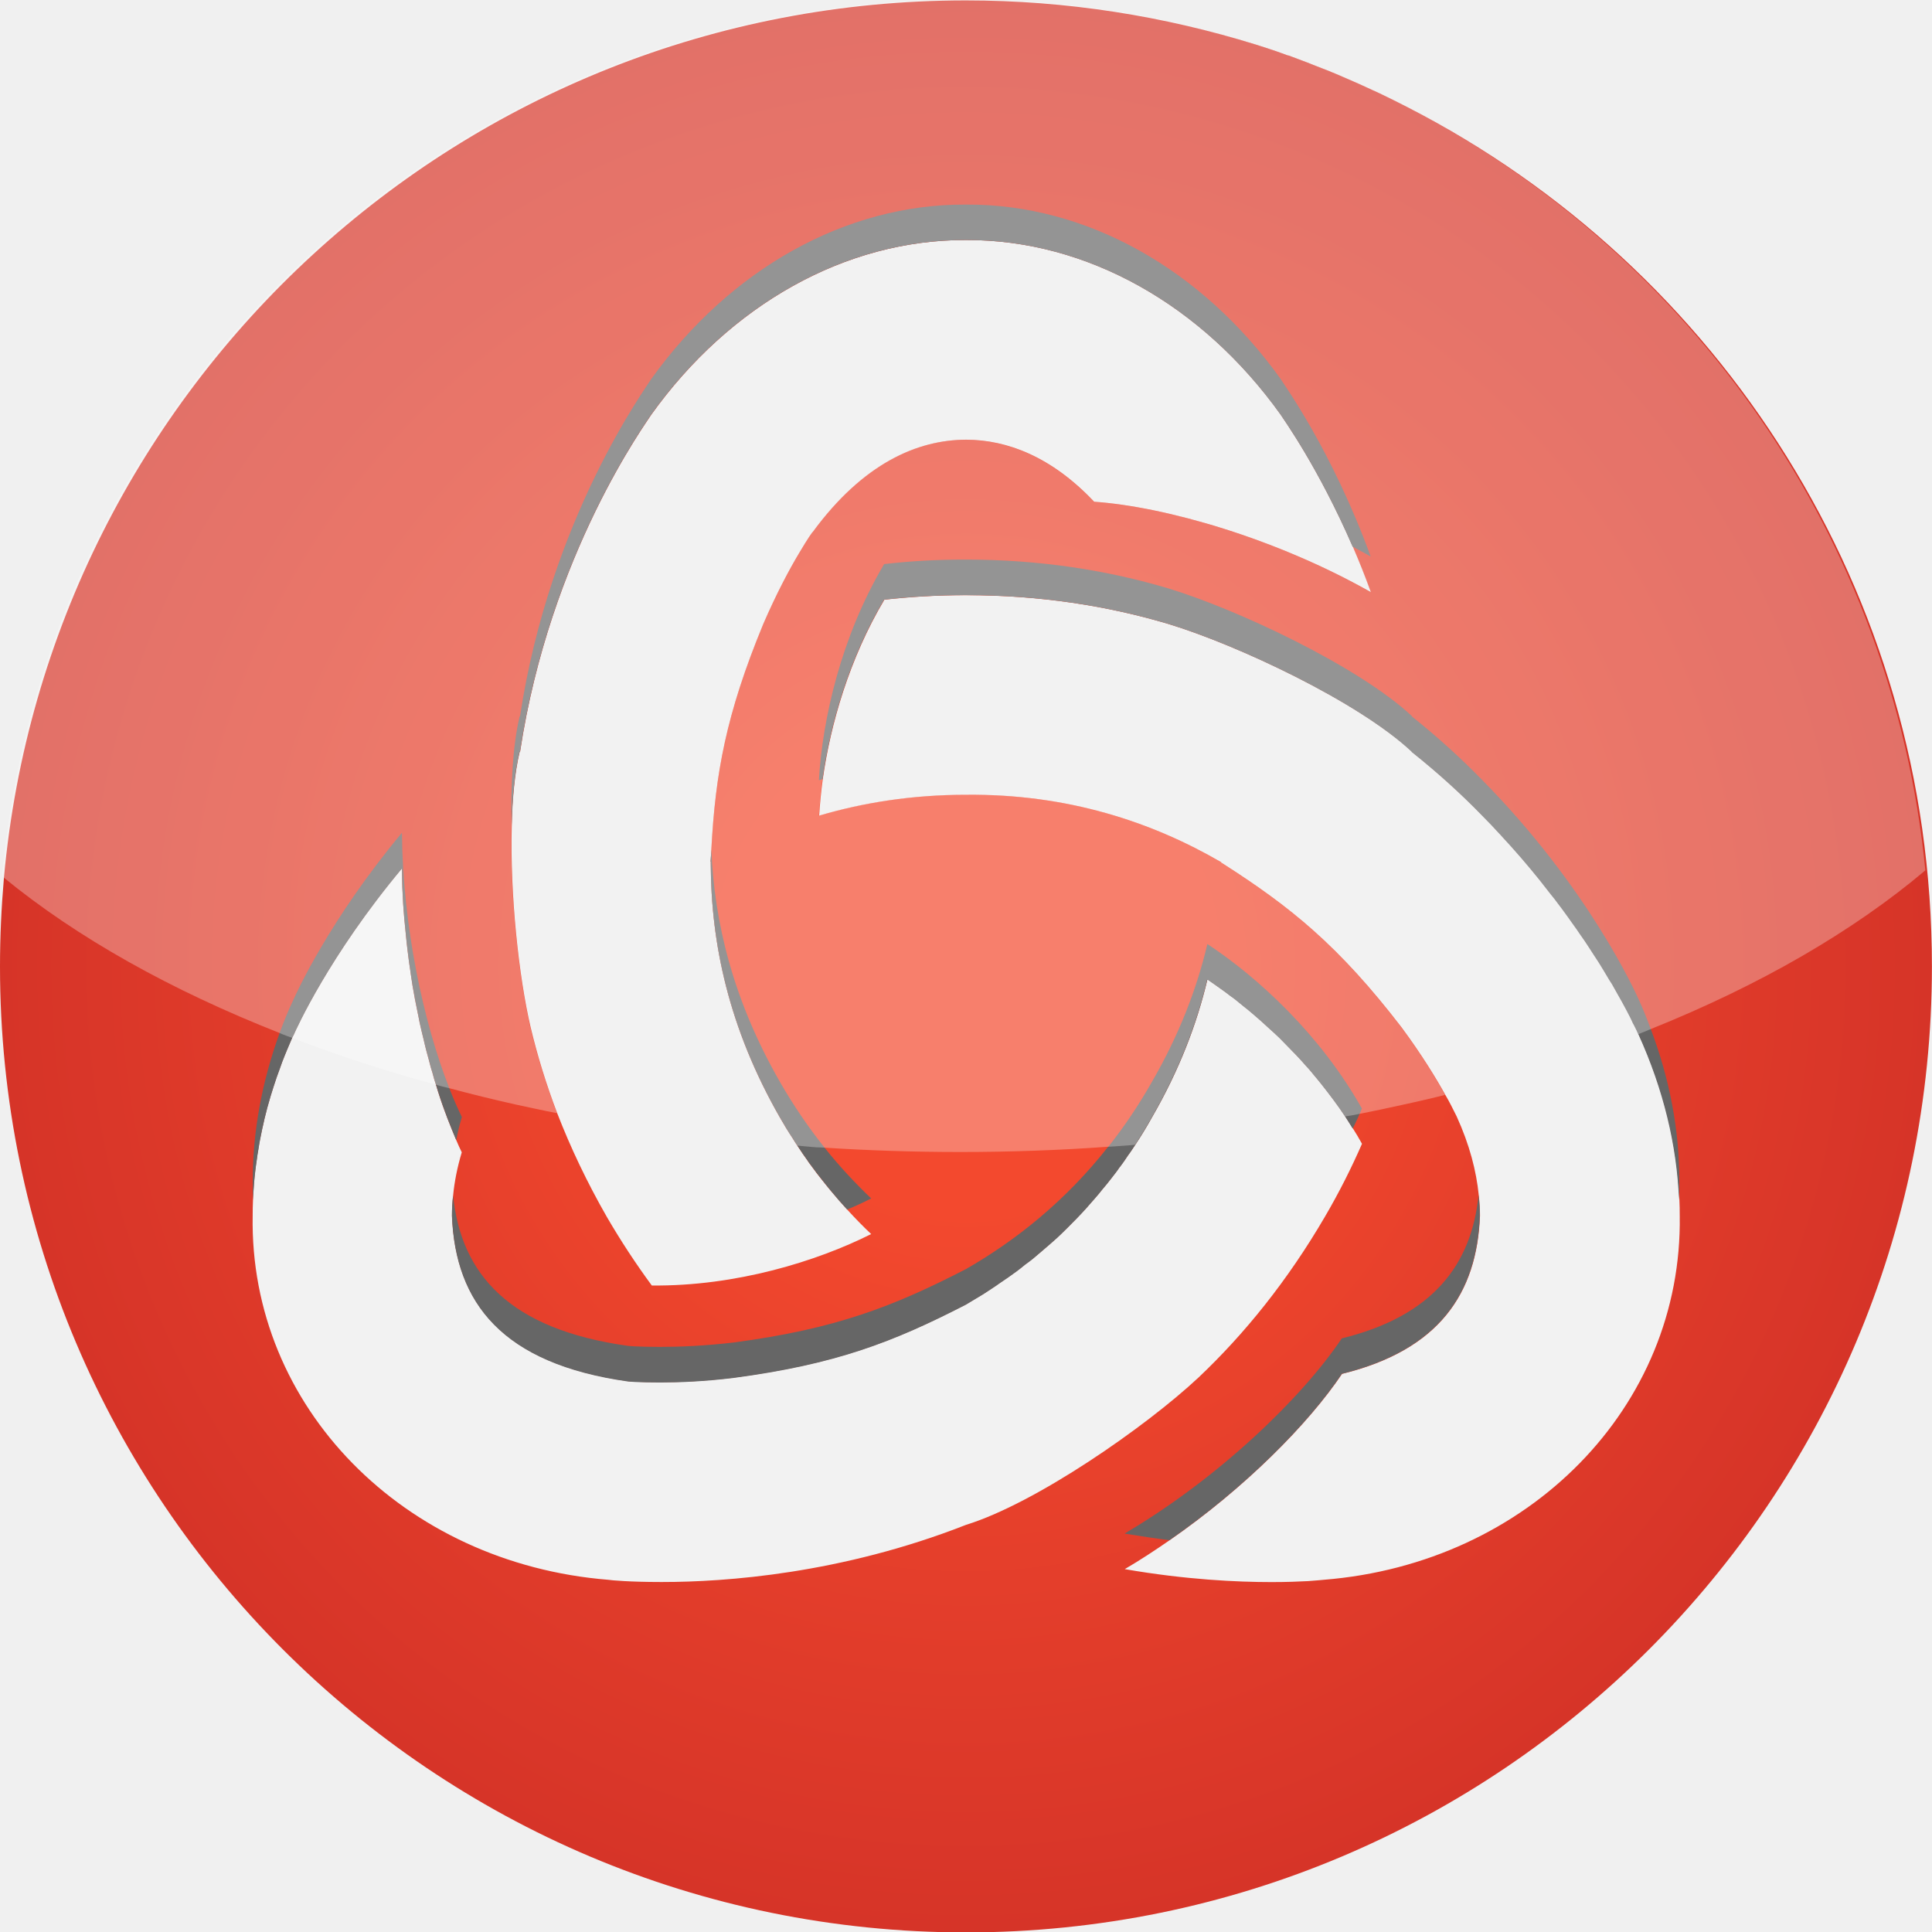
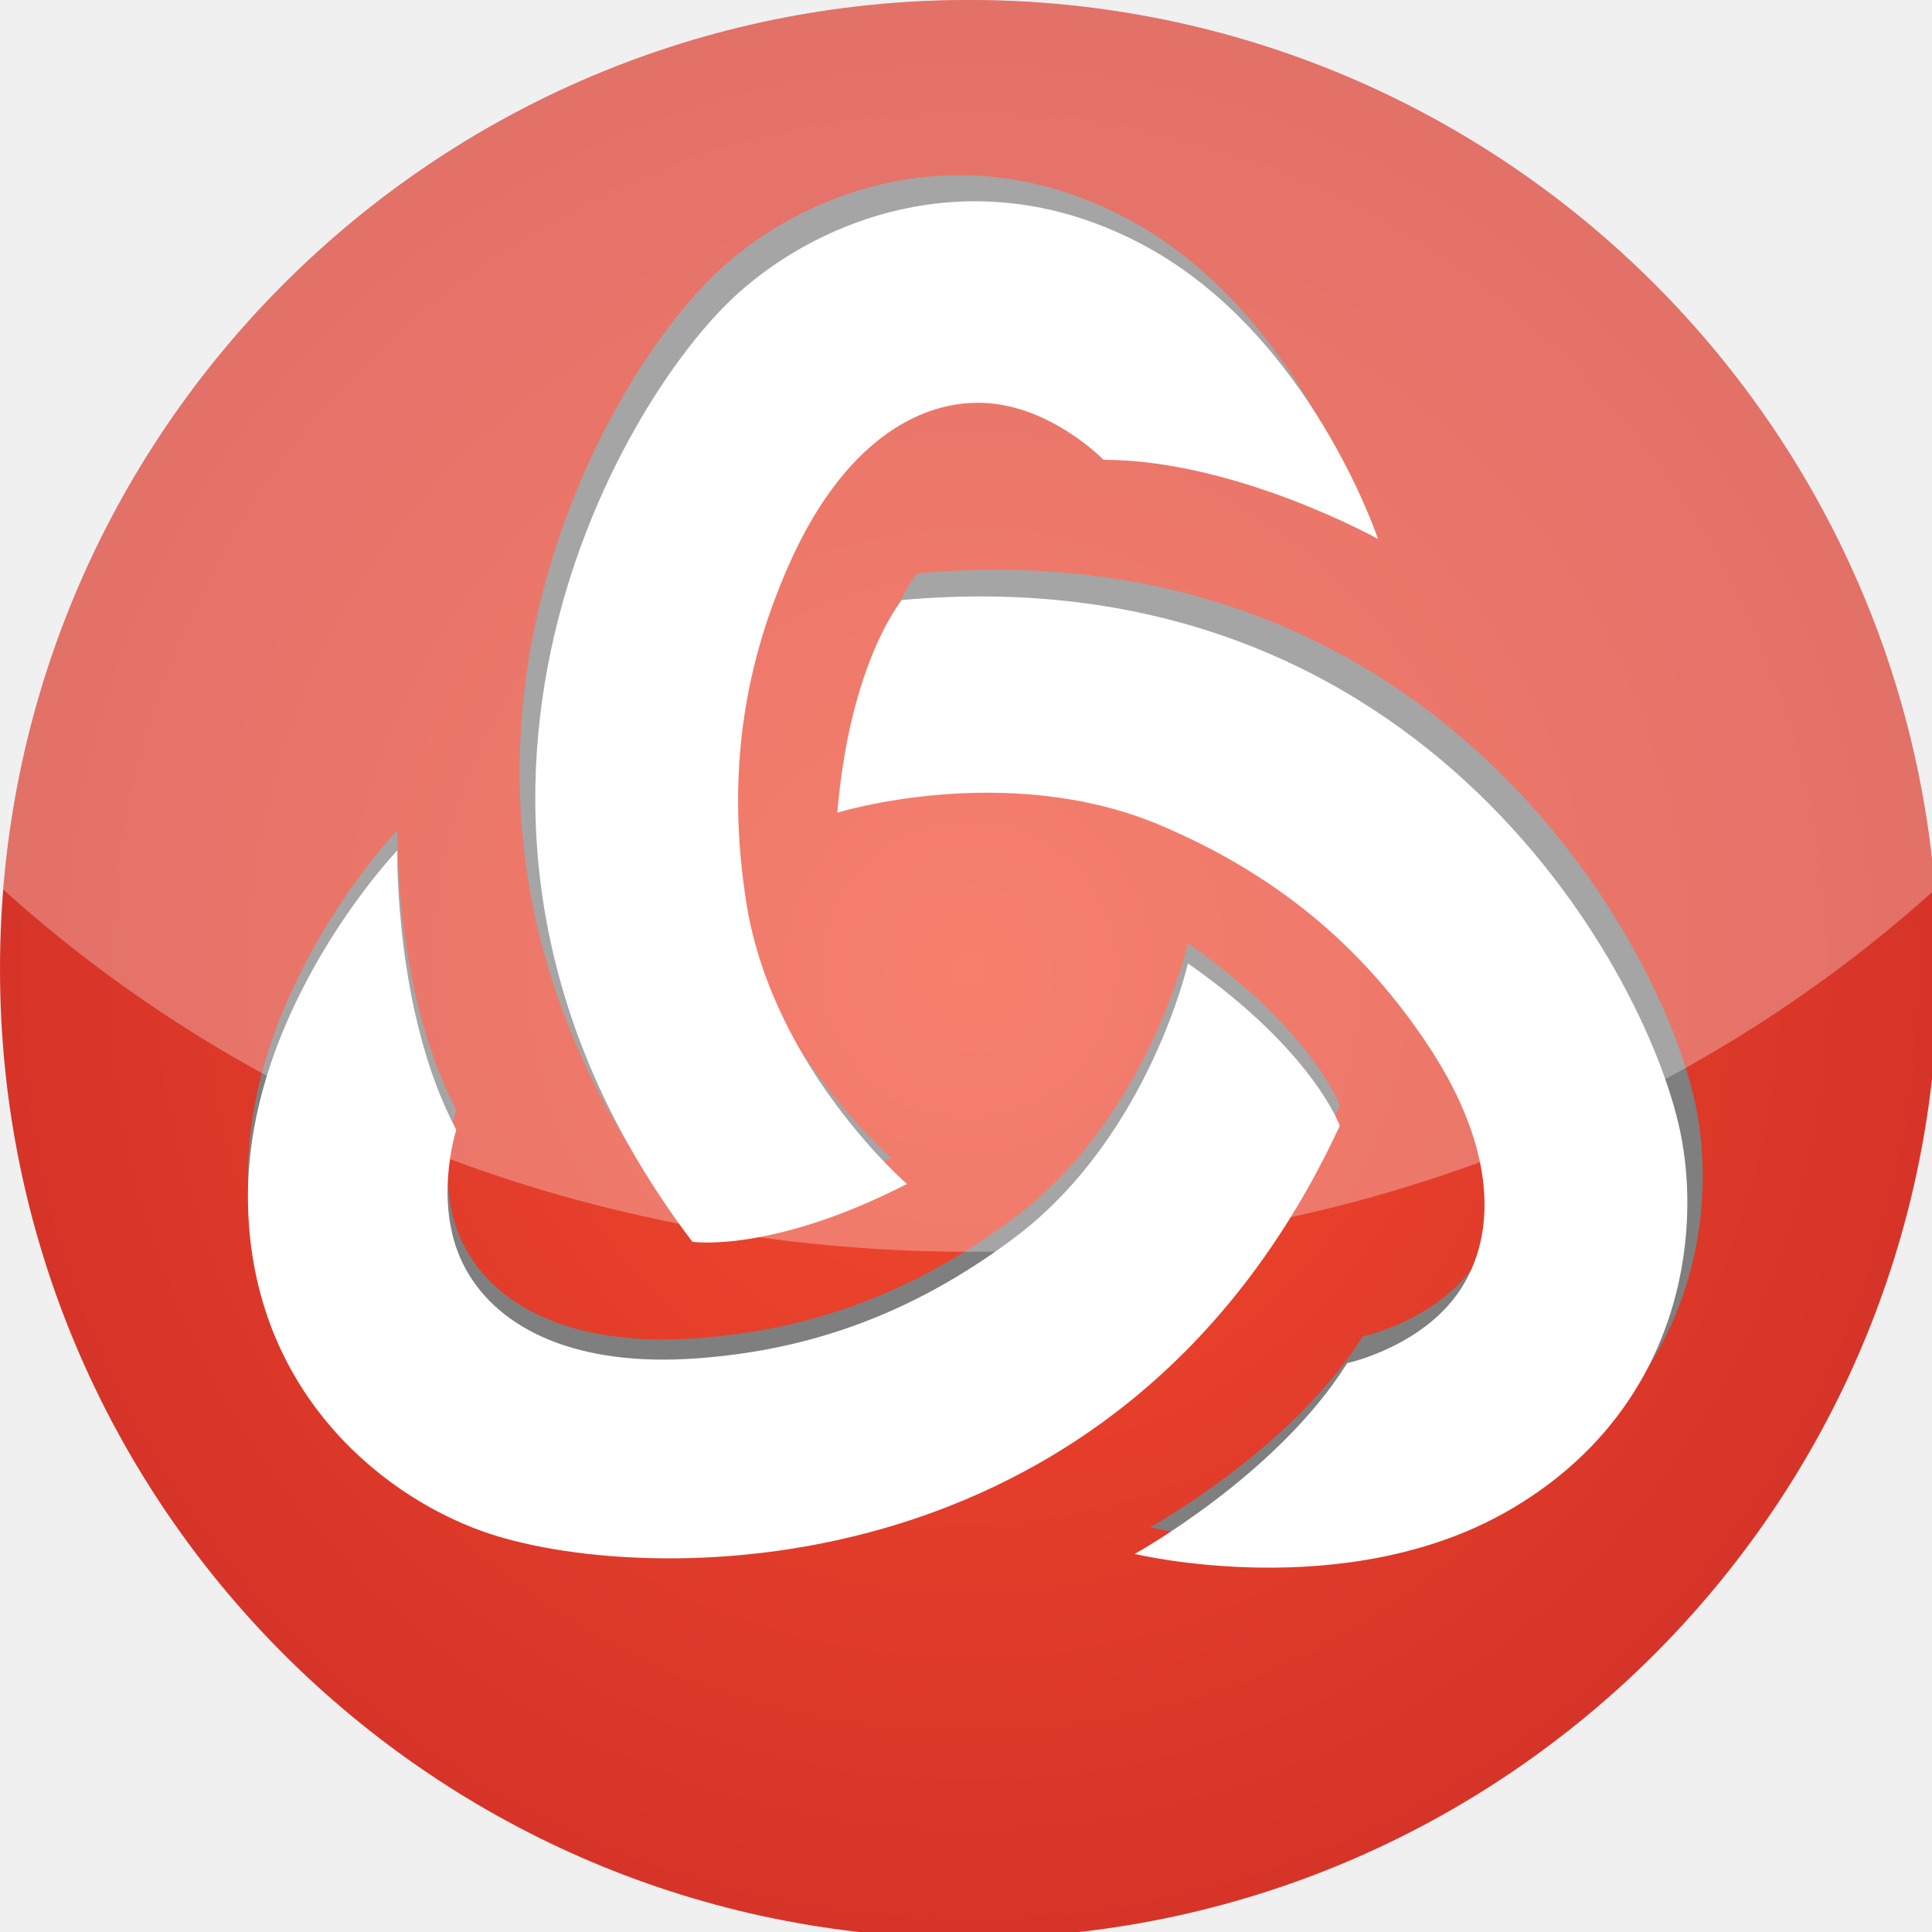
- <svg xmlns="http://www.w3.org/2000/svg" version="1.1" id="Layer_1" width="23.543px" height="23.543px" viewBox="0 0 23.543 23.543" xml:space="preserve">
-   <circle fill="#F2F2F2" cx="11.762" cy="11.786" r="11.419" />
-   <radialGradient id="SVGID_1_" cx="11.771" cy="11.776" r="11.771" gradientUnits="userSpaceOnUse">
-     <stop offset="0.252" style="stop-color:#F3492E" />
-     <stop offset="1" style="stop-color:#D63428" />
-   </radialGradient>
-   <path fill="url(#SVGID_1_)" d="M17.151,1.306c-0.111-0.057-0.224-0.113-0.338-0.168c-0.166-0.078-0.336-0.154-0.508-0.227 c-0.09-0.037-0.178-0.074-0.268-0.107c-0.071-0.029-0.145-0.057-0.217-0.084c-0.038-0.014-0.076-0.029-0.115-0.043 c-0.006,0-0.012-0.002-0.019-0.004c-0.046-0.018-0.093-0.033-0.141-0.051c-0.08-0.027-0.159-0.053-0.239-0.078 c-1.117-0.348-2.306-0.539-3.536-0.539c-6.137,0-11.177,4.697-11.722,10.691C0.017,11.054,0,11.413,0,11.778 c0,6.5,5.271,11.77,11.771,11.77s11.771-5.27,11.771-11.77C23.543,7.214,20.948,3.257,17.151,1.306z M9.735,6.745 C9.618,6.94,9.46,7.237,9.301,7.604c-0.456,1.105-0.584,1.828-0.633,2.75c-0.003,0.051-0.006,0.1-0.009,0.15h0.009 c-0.001,0.002-0.004,0.002-0.007,0.004v0.016c0.003,0.963,0.215,1.996,0.842,3.092c0.051,0.09,0.104,0.176,0.159,0.26 c0.019,0.031,0.036,0.059,0.054,0.084c0.043,0.066,0.086,0.129,0.132,0.193c-0.002,0-0.002,0,0,0.002 c0.069,0.096,0.139,0.188,0.212,0.277c0.024,0.029,0.047,0.059,0.072,0.088c0.062,0.074,0.126,0.148,0.191,0.219 c0.096,0.105,0.193,0.205,0.293,0.299c-0.662,0.332-1.645,0.637-2.673,0.627c-0.19-0.258-0.374-0.537-0.547-0.834 c-0.243-0.424-0.444-0.848-0.606-1.266c-0.135-0.354-0.242-0.703-0.325-1.051c-0.142-0.609-0.251-1.609-0.229-2.447 c0.008-0.338,0.037-0.652,0.096-0.902c0.002,0,0.003-0.004,0.006-0.004c0.365-2.418,1.545-4.018,1.598-4.107 c0.959-1.34,2.367-2.135,3.837-2.129c1.47-0.006,2.878,0.789,3.835,2.129c0.031,0.051,0.457,0.639,0.877,1.607 c0.074,0.172,0.148,0.355,0.22,0.555c-1.151-0.652-2.5-1.041-3.372-1.102c-0.521-0.551-1.062-0.754-1.56-0.756 c-0.596,0.002-1.255,0.289-1.868,1.123C9.901,6.481,9.849,6.552,9.735,6.745z M8.075,19.278H8.046 c-0.369,0-0.6-0.021-0.634-0.027c-2.496-0.201-4.374-2.111-4.333-4.436c0-0.062,0.001-0.129,0.004-0.193 c0.003-0.068,0.006-0.137,0.012-0.205c0.005-0.055,0.01-0.111,0.017-0.166c0.005-0.035,0.009-0.074,0.015-0.109 c0.005-0.045,0.013-0.09,0.021-0.137c0.012-0.082,0.029-0.164,0.046-0.246c0.01-0.043,0.02-0.082,0.028-0.125 c0.012-0.049,0.024-0.096,0.037-0.146c0.003-0.004,0.003-0.012,0.006-0.02c0.021-0.076,0.044-0.154,0.069-0.23 c0.023-0.074,0.049-0.146,0.076-0.219c0.019-0.055,0.037-0.107,0.06-0.16c0.009-0.021,0.018-0.043,0.027-0.066 c0.02-0.047,0.041-0.096,0.062-0.146c0.006-0.012,0.013-0.025,0.019-0.037c0.031-0.07,0.433-0.967,1.32-2.029 c0,0.08,0.002,0.156,0.004,0.234c0.004,0.064,0.006,0.129,0.01,0.195c0.005,0.064,0.009,0.131,0.015,0.195 c0.006,0.066,0.013,0.129,0.019,0.193c0.007,0.064,0.013,0.129,0.021,0.191c0.01,0.07,0.017,0.141,0.028,0.209 c0.01,0.072,0.021,0.145,0.032,0.215c0.019,0.111,0.039,0.221,0.062,0.326c0.009,0.041,0.017,0.08,0.024,0.121 c0.016,0.066,0.029,0.133,0.047,0.199c0.021,0.092,0.043,0.178,0.068,0.266c0.012,0.049,0.025,0.1,0.041,0.146 c0.013,0.051,0.027,0.1,0.043,0.146c0.034,0.115,0.071,0.225,0.11,0.33c0.01,0.025,0.019,0.047,0.026,0.07 c0.037,0.096,0.074,0.188,0.111,0.275c0.021,0.051,0.045,0.102,0.068,0.15c-0.055,0.184-0.089,0.357-0.105,0.523 c-0.01,0.086-0.014,0.17-0.014,0.248c0.042,1.061,0.613,1.803,2.148,2.018c0,0,0.115,0.012,0.389,0.012 c0.234,0,0.538-0.012,0.891-0.055c1.25-0.166,1.947-0.436,2.835-0.893c0.069-0.041,0.138-0.084,0.208-0.125 c0.068-0.045,0.137-0.088,0.205-0.137c0.032-0.023,0.066-0.045,0.1-0.068c0.07-0.049,0.14-0.1,0.207-0.156 c0.033-0.023,0.065-0.049,0.098-0.074c0.072-0.061,0.144-0.121,0.215-0.184c0.025-0.023,0.053-0.047,0.079-0.07 c0.04-0.039,0.08-0.076,0.119-0.115c0.079-0.078,0.157-0.158,0.233-0.242c0.039-0.045,0.076-0.086,0.113-0.129 c0.03-0.035,0.061-0.07,0.087-0.105c0.038-0.043,0.073-0.088,0.108-0.133c0.034-0.045,0.069-0.088,0.102-0.137 c0.002-0.002,0.006-0.004,0.007-0.008c0.033-0.043,0.064-0.09,0.096-0.137c0.03-0.039,0.058-0.084,0.087-0.127 c0.071-0.107,0.139-0.219,0.203-0.334c0.333-0.576,0.547-1.137,0.676-1.682c0.072,0.051,0.146,0.102,0.221,0.156 c0.035,0.027,0.072,0.055,0.11,0.082c0.039,0.031,0.077,0.062,0.118,0.096c0.039,0.029,0.078,0.062,0.116,0.096 c0.057,0.049,0.115,0.1,0.173,0.154c0.046,0.041,0.092,0.084,0.138,0.127c0.03,0.031,0.061,0.061,0.09,0.092 c0.077,0.078,0.154,0.158,0.228,0.242c0.031,0.035,0.062,0.068,0.091,0.105c0.034,0.043,0.069,0.082,0.103,0.125 c0.101,0.129,0.199,0.258,0.291,0.396c0.032,0.051,0.062,0.098,0.092,0.146c0.039,0.062,0.076,0.123,0.112,0.189 c-0.129,0.295-0.279,0.594-0.452,0.889c-0.456,0.781-0.979,1.428-1.54,1.959c-0.644,0.602-1.983,1.533-2.832,1.795 C10.25,19.179,8.835,19.278,8.075,19.278z M16.131,19.251c-0.017,0.002-0.083,0.008-0.19,0.016 c-0.108,0.006-0.26,0.012-0.445,0.012c-0.418,0-1.048-0.029-1.79-0.158c0.187-0.109,0.369-0.229,0.547-0.352 c0.914-0.633,1.692-1.418,2.101-2.027c1.184-0.291,1.644-0.98,1.681-1.926c0-0.08-0.005-0.164-0.015-0.25 c-0.029-0.293-0.111-0.615-0.27-0.963c0-0.002-0.014-0.029-0.066-0.131c-0.02-0.039-0.043-0.082-0.071-0.129 c-0.112-0.203-0.29-0.494-0.534-0.824c-0.768-0.998-1.352-1.469-2.194-2.006l-0.003,0.008v-0.014 c-0.842-0.49-1.873-0.834-3.108-0.822c-0.662,0-1.256,0.096-1.792,0.254c0.009-0.139,0.023-0.289,0.044-0.443 c0.095-0.672,0.325-1.471,0.751-2.188c0.316-0.035,0.643-0.055,0.981-0.055h0.016c0.899,0,1.722,0.129,2.469,0.352 c0.841,0.256,2.311,0.945,2.963,1.553c0.001,0,0.001,0.004,0.001,0.004c0.317,0.254,0.603,0.514,0.854,0.771 c0.082,0.082,0.159,0.164,0.234,0.246c0.173,0.186,0.33,0.369,0.473,0.547c0.047,0.059,0.09,0.115,0.133,0.17 c0.032,0.037,0.062,0.076,0.088,0.113c0.029,0.039,0.057,0.074,0.084,0.113c0.027,0.037,0.055,0.072,0.078,0.109 c0.039,0.055,0.077,0.105,0.111,0.158c0.036,0.051,0.07,0.104,0.103,0.152c0.043,0.066,0.085,0.129,0.124,0.191 c0.036,0.059,0.07,0.115,0.102,0.168c0.02,0.033,0.038,0.061,0.057,0.092c0.094,0.164,0.168,0.299,0.22,0.402 c0.013,0.025,0.025,0.051,0.034,0.072c0.023,0.041,0.038,0.076,0.05,0.098c0.003,0.008,0.006,0.018,0.009,0.021 c0.004,0.006,0.005,0.012,0.008,0.016c0,0.004,0.003,0.004,0.003,0.006c0.302,0.666,0.467,1.348,0.493,2.014 c0.003,0.064,0.004,0.129,0.004,0.193C20.505,17.142,18.627,19.052,16.131,19.251z" />
-   <path fill="#666666" d="M10.616,14.604c-0.091,0.047-0.189,0.092-0.293,0.135c-0.065-0.07-0.13-0.145-0.191-0.219 c-0.025-0.029-0.048-0.059-0.072-0.088c-0.073-0.09-0.143-0.182-0.212-0.277c-0.002-0.002-0.002-0.002,0-0.002 c-0.046-0.064-0.09-0.127-0.132-0.193c-0.018-0.025-0.035-0.053-0.054-0.084c-0.056-0.084-0.108-0.17-0.159-0.26 c-0.627-1.096-0.839-2.129-0.842-3.092v-0.016c0.003-0.002,0.006-0.002,0.007-0.004H8.659c0.003-0.051,0.006-0.1,0.009-0.15 c0.037,0.889,0.265,1.834,0.835,2.828c0.168,0.293,0.352,0.561,0.545,0.803C10.228,14.212,10.42,14.417,10.616,14.604z" />
-   <path fill="#666666" d="M16.703,6.782c-0.073-0.043-0.146-0.08-0.22-0.121c-0.42-0.969-0.846-1.557-0.877-1.607 c-0.957-1.34-2.365-2.135-3.835-2.129c-1.47-0.006-2.878,0.789-3.837,2.129c-0.053,0.09-1.232,1.689-1.598,4.107 c-0.003,0-0.004,0.004-0.006,0.004c-0.059,0.25-0.088,0.564-0.096,0.902C6.222,9.565,6.249,9.085,6.331,8.735 c0.002-0.006,0.003-0.006,0.006-0.006C6.702,6.312,7.882,4.712,7.935,4.62c0.959-1.338,2.367-2.135,3.837-2.127 c1.47-0.008,2.878,0.789,3.835,2.127C15.644,4.685,16.228,5.483,16.703,6.782z" />
-   <path fill="#666666" d="M5.628,13.612C5.6,13.708,5.576,13.802,5.56,13.894c-0.037-0.088-0.074-0.18-0.111-0.275 c-0.008-0.023-0.017-0.045-0.026-0.07c-0.039-0.105-0.076-0.215-0.11-0.33c-0.016-0.047-0.03-0.096-0.043-0.146 c-0.016-0.047-0.029-0.098-0.041-0.146c-0.025-0.088-0.048-0.174-0.068-0.266c-0.018-0.066-0.031-0.133-0.047-0.199 c-0.008-0.041-0.016-0.08-0.024-0.121c-0.022-0.105-0.043-0.215-0.062-0.326c-0.012-0.07-0.022-0.143-0.032-0.215 c-0.012-0.068-0.019-0.139-0.028-0.209c-0.009-0.062-0.015-0.127-0.021-0.191c-0.006-0.064-0.013-0.127-0.019-0.193 c-0.006-0.064-0.01-0.131-0.015-0.195c-0.004-0.066-0.006-0.131-0.01-0.195c-0.002-0.078-0.004-0.154-0.004-0.234 c-0.888,1.062-1.289,1.959-1.32,2.029c-0.006,0.012-0.013,0.025-0.019,0.037c-0.021,0.051-0.043,0.1-0.062,0.146 c-0.01,0.023-0.019,0.045-0.027,0.066c-0.022,0.053-0.041,0.105-0.06,0.16c-0.027,0.072-0.053,0.145-0.076,0.219 c-0.025,0.076-0.048,0.154-0.069,0.23c-0.003,0.008-0.003,0.016-0.006,0.02c-0.013,0.051-0.025,0.098-0.037,0.146 c-0.009,0.043-0.019,0.082-0.028,0.125c-0.017,0.082-0.034,0.164-0.046,0.246c-0.008,0.047-0.016,0.092-0.021,0.137 c-0.006,0.035-0.01,0.074-0.015,0.109c-0.007,0.055-0.012,0.111-0.017,0.166c-0.006,0.068-0.009,0.137-0.012,0.205 c-0.004-0.08-0.006-0.158-0.004-0.238c0-0.592,0.109-1.197,0.327-1.797l0,0c0.051-0.141,0.106-0.275,0.171-0.412 c0.031-0.068,0.433-0.965,1.32-2.029c0.01,1.141,0.263,2.314,0.578,3.115C5.525,13.388,5.576,13.505,5.628,13.612z" />
-   <path fill="#666666" d="M16.596,13.509c-0.009,0.023-0.02,0.043-0.029,0.066c-0.024,0.059-0.054,0.117-0.083,0.178 c-0.029-0.049-0.06-0.096-0.092-0.146c-0.092-0.139-0.19-0.268-0.291-0.396c-0.033-0.043-0.068-0.082-0.103-0.125 c-0.028-0.037-0.06-0.07-0.091-0.105c-0.073-0.084-0.15-0.164-0.228-0.242c-0.029-0.031-0.06-0.061-0.09-0.092 c-0.046-0.043-0.092-0.086-0.138-0.127c-0.058-0.055-0.116-0.105-0.173-0.154c-0.038-0.033-0.077-0.066-0.116-0.096 c-0.041-0.033-0.079-0.064-0.118-0.096c-0.038-0.027-0.075-0.055-0.11-0.082c-0.075-0.055-0.148-0.105-0.221-0.156 c-0.129,0.545-0.343,1.105-0.676,1.682c-0.064,0.115-0.132,0.227-0.203,0.334c-0.029,0.043-0.057,0.088-0.087,0.127 c-0.031,0.047-0.062,0.094-0.096,0.137c-0.001,0.004-0.005,0.006-0.007,0.008c-0.032,0.049-0.067,0.092-0.102,0.137 c-0.035,0.045-0.07,0.09-0.108,0.133c-0.026,0.035-0.057,0.07-0.087,0.105c-0.037,0.043-0.074,0.084-0.113,0.129 c-0.076,0.084-0.154,0.164-0.233,0.242c-0.039,0.039-0.079,0.078-0.119,0.115c-0.026,0.023-0.054,0.047-0.079,0.07 c-0.071,0.062-0.143,0.123-0.215,0.184c-0.032,0.025-0.064,0.051-0.098,0.074c-0.067,0.057-0.137,0.107-0.207,0.156 c-0.033,0.023-0.067,0.045-0.1,0.068c-0.068,0.049-0.137,0.092-0.205,0.137c-0.07,0.041-0.139,0.084-0.208,0.125 c-0.888,0.457-1.585,0.727-2.835,0.893c-0.353,0.043-0.656,0.055-0.891,0.055c-0.273,0-0.389-0.012-0.389-0.012 c-1.535-0.215-2.106-0.957-2.148-2.018c0-0.078,0.004-0.162,0.014-0.248c0.099,0.963,0.689,1.631,2.135,1.832 c0,0,0.115,0.012,0.389,0.012c0.234,0,0.538-0.012,0.891-0.053c1.25-0.166,1.947-0.438,2.835-0.895 c0.616-0.354,1.216-0.834,1.732-1.49h0.002c0.189-0.238,0.368-0.502,0.532-0.791c0.333-0.576,0.547-1.135,0.676-1.68 C15.334,11.913,16.092,12.612,16.596,13.509z" />
-   <path fill="#666666" d="M18.033,14.815c-0.037,0.945-0.497,1.635-1.681,1.926c-0.408,0.609-1.187,1.395-2.101,2.027 c-0.175-0.021-0.357-0.049-0.547-0.08c1.144-0.674,2.16-1.652,2.647-2.379c1.106-0.271,1.58-0.895,1.666-1.744 C18.028,14.651,18.033,14.735,18.033,14.815z" />
-   <path fill="#666666" d="M20.464,14.384c0.002,0.08,0,0.158-0.004,0.238c-0.026-0.666-0.191-1.348-0.493-2.014 c0-0.002-0.003-0.002-0.003-0.006c-0.003-0.004-0.004-0.01-0.008-0.016c-0.003-0.004-0.006-0.014-0.009-0.021 c-0.012-0.021-0.026-0.057-0.05-0.098c-0.009-0.021-0.021-0.047-0.034-0.072c-0.052-0.104-0.126-0.238-0.22-0.402 c-0.019-0.027-0.037-0.059-0.057-0.092c-0.031-0.053-0.065-0.109-0.102-0.168c-0.039-0.061-0.081-0.125-0.124-0.191 c-0.032-0.049-0.066-0.102-0.103-0.152c-0.035-0.053-0.072-0.104-0.111-0.158c-0.025-0.037-0.051-0.072-0.078-0.109 c-0.027-0.039-0.055-0.074-0.084-0.113c-0.027-0.037-0.057-0.076-0.088-0.113c-0.043-0.055-0.086-0.111-0.133-0.17 c-0.143-0.178-0.3-0.361-0.473-0.547c-0.075-0.082-0.152-0.164-0.234-0.246c-0.251-0.258-0.536-0.518-0.854-0.771 c0,0,0-0.004-0.001-0.004C16.551,8.55,15.081,7.86,14.24,7.604c-0.747-0.223-1.569-0.352-2.469-0.352h-0.016 c-0.339,0-0.665,0.02-0.981,0.055c-0.426,0.717-0.656,1.516-0.751,2.188c-0.016,0.004-0.029,0.008-0.044,0.012 c0.043-0.74,0.269-1.746,0.795-2.633c0.316-0.037,0.643-0.055,0.981-0.055h0.016c0.899,0,1.722,0.129,2.469,0.352 c0.841,0.256,2.311,0.947,2.963,1.553c0.001,0.002,0.001,0.004,0.001,0.006c0.317,0.252,0.603,0.514,0.854,0.771 c1.301,1.318,1.871,2.592,1.909,2.674c0.056,0.121,0.104,0.244,0.149,0.365C20.349,13.155,20.464,13.778,20.464,14.384z" />
-   <path opacity="0.3" fill="#FFFFFF" d="M23.462,10.606c-0.887,0.748-2.021,1.402-3.346,1.934c-0.007,0.004-0.012,0.006-0.02,0.008 c-0.043,0.021-0.088,0.035-0.134,0.055c-0.003-0.004-0.004-0.01-0.007-0.016c-0.004-0.004-0.006-0.014-0.01-0.021 c-0.012-0.021-0.026-0.057-0.049-0.098c-0.01-0.021-0.021-0.047-0.035-0.072c-0.052-0.104-0.125-0.238-0.22-0.402 c-0.019-0.031-0.036-0.059-0.056-0.092c-0.031-0.053-0.066-0.109-0.103-0.168c-0.038-0.062-0.081-0.125-0.124-0.191 c-0.031-0.049-0.066-0.102-0.102-0.152c-0.035-0.053-0.073-0.104-0.112-0.158c-0.024-0.037-0.05-0.072-0.078-0.109 c-0.027-0.039-0.054-0.074-0.083-0.113c-0.028-0.037-0.057-0.076-0.088-0.113c-0.043-0.055-0.087-0.111-0.133-0.17 c-0.143-0.178-0.301-0.361-0.473-0.547c-0.076-0.082-0.153-0.164-0.234-0.246c-0.252-0.258-0.537-0.518-0.854-0.771 c0,0,0-0.004-0.002-0.004C16.55,8.55,15.081,7.86,14.239,7.604c-0.746-0.223-1.569-0.352-2.469-0.352h-0.016 c-0.338,0-0.665,0.02-0.98,0.055c-0.427,0.717-0.656,1.516-0.752,2.188C10.003,9.649,9.987,9.8,9.979,9.938 c0.535-0.158,1.129-0.254,1.791-0.254c1.235-0.012,2.268,0.332,3.109,0.822v0.014l0.003-0.008 c0.843,0.537,1.426,1.008,2.194,2.006c0.244,0.33,0.422,0.621,0.533,0.824c-0.059,0.016-0.12,0.029-0.181,0.045 c-0.112,0.025-0.224,0.053-0.337,0.076c-0.174,0.039-0.35,0.076-0.527,0.111c-0.059,0.012-0.117,0.023-0.174,0.031 c-0.093-0.139-0.191-0.268-0.291-0.396c-0.034-0.043-0.068-0.082-0.104-0.125c-0.028-0.037-0.059-0.07-0.09-0.105 c-0.074-0.084-0.15-0.164-0.229-0.242c-0.029-0.031-0.06-0.061-0.09-0.092c-0.045-0.043-0.092-0.086-0.137-0.127 c-0.059-0.055-0.117-0.105-0.174-0.154c-0.038-0.033-0.076-0.066-0.115-0.096c-0.041-0.033-0.08-0.064-0.119-0.096 c-0.037-0.027-0.074-0.055-0.109-0.082c-0.076-0.055-0.148-0.105-0.221-0.156c-0.129,0.545-0.344,1.105-0.676,1.682 c-0.065,0.115-0.133,0.227-0.203,0.334c-0.057,0.006-0.115,0.01-0.172,0.014c-0.053,0.004-0.105,0.008-0.158,0.01h-0.002 c-0.59,0.043-1.188,0.064-1.801,0.064c-0.559,0-1.114-0.018-1.655-0.053c-0.034-0.002-0.065-0.004-0.097-0.004 c-0.078-0.008-0.157-0.012-0.234-0.021c-0.018-0.025-0.035-0.053-0.055-0.084c-0.055-0.084-0.107-0.17-0.158-0.26 c-0.627-1.096-0.84-2.129-0.842-3.092v-0.016c0.002-0.002,0.005-0.002,0.006-0.004H8.659c0.002-0.051,0.006-0.1,0.008-0.15 C8.717,9.433,8.845,8.71,9.3,7.604C9.46,7.237,9.618,6.94,9.735,6.745c0.113-0.193,0.166-0.264,0.168-0.264 c0.613-0.834,1.271-1.121,1.867-1.123c0.498,0.002,1.039,0.205,1.561,0.756c0.871,0.061,2.221,0.449,3.371,1.102 c-0.071-0.199-0.145-0.383-0.22-0.555c-0.419-0.969-0.845-1.557-0.877-1.607c-0.956-1.34-2.364-2.135-3.835-2.129 c-1.469-0.006-2.877,0.789-3.836,2.129c-0.054,0.09-1.232,1.689-1.598,4.107c-0.004,0-0.004,0.004-0.007,0.004 c-0.059,0.25-0.087,0.564-0.096,0.902c-0.021,0.838,0.089,1.838,0.229,2.447c0.084,0.348,0.191,0.697,0.326,1.051 c-0.09-0.018-0.18-0.035-0.268-0.055c-0.076-0.016-0.152-0.033-0.229-0.049c-0.277-0.062-0.551-0.129-0.818-0.201 c-0.056-0.012-0.109-0.027-0.164-0.043c-0.613-0.166-1.199-0.357-1.754-0.572c-0.037-0.012-0.076-0.027-0.115-0.043 c-0.012-0.004-0.023-0.01-0.037-0.016l0,0c-1.32-0.52-2.461-1.158-3.356-1.891c-0.007-0.006-0.015-0.012-0.021-0.018 C0.575,4.687,5.614-0.005,11.747-0.005c1.242,0,2.437,0.191,3.561,0.549c0.08,0.025,0.159,0.051,0.238,0.078 c0.048,0.018,0.095,0.033,0.141,0.051c0.008,0.002,0.014,0.004,0.02,0.004c0.038,0.014,0.076,0.029,0.115,0.043 c0.072,0.027,0.145,0.055,0.217,0.084c0.09,0.033,0.178,0.07,0.268,0.107c0.171,0.072,0.342,0.148,0.508,0.227 c0.113,0.055,0.226,0.111,0.338,0.168C20.607,3.095,23.064,6.548,23.462,10.606z" />
+ <svg xmlns="http://www.w3.org/2000/svg" version="1.1" x="0px" y="0px" width="100px" height="100px" viewBox="0 0 100 100" enable-background="new 0 0 100 100" xml:space="preserve">
+   <g transform="scale(4.18,4.18)">
+     <radialGradient id="grad1" cx="50%" cy="50%" r="50%">
+       <stop offset="0" style="stop-color:#F3492E" />
+       <stop offset="1" style="stop-color:#D63428" />
+     </radialGradient>
+     <clipPath id="circle-shape">
+       <circle cx="12" cy="12" r="12" />
+     </clipPath>
+     <circle cx="12" cy="12" r="12" fill="url(#grad1)" />
+     <path fill="#7f7f7f" d="M14.71,11.93 c1.55,1.08,1.88,2.01,1.88,2.01 c-2.74,5.91 -8.74,5.70 -10.62,5.02 c-1.31 -0.47 -2.9 -1.81 -2.9 -4.15 s1.85 -4.28,1.85 -4.28 s-0.04,2.01,0.73,3.46 c0,0 -0.31,0.96,0.12,1.73 c0.41,0.74,1.37,1.21,2.86,1.1 c1.25 -0.09,2.59 -0.47,3.98 -1.53 C14.23,14.04,14.71,11.93,14.71,11.93z" transform="translate(-0.0,-0.25)" />
+     <path fill="#7f7f7f" d="M14.71,11.93 c1.55,1.08,1.88,2.01,1.88,2.01 c-2.74,5.91 -8.74,5.70 -10.62,5.02 c-1.31 -0.47 -2.9 -1.81 -2.9 -4.15 s1.85 -4.28,1.85 -4.28 s-0.04,2.01,0.73,3.46 c0,0 -0.31,0.96,0.12,1.73 c0.41,0.74,1.37,1.21,2.86,1.1 c1.25 -0.09,2.59 -0.47,3.98 -1.53 C14.23,14.04,14.71,11.93,14.71,11.93z" transform="rotate(118 12.15 12.03)" />
+     <path fill="#7f7f7f" d="M14.71,11.93 c1.55,1.08,1.88,2.01,1.88,2.01 c-2.74,5.91 -8.74,5.70 -10.62,5.02 c-1.31 -0.47 -2.9 -1.81 -2.9 -4.15 s1.85 -4.28,1.85 -4.28 s-0.04,2.01,0.73,3.46 c0,0 -0.31,0.96,0.12,1.73 c0.41,0.74,1.37,1.21,2.86,1.1 c1.25 -0.09,2.59 -0.47,3.98 -1.53 C14.23,14.04,14.71,11.93,14.71,11.93z" transform="rotate(240 12 12.03)" />
+     <path fill="#fff" d="M14.71,11.93 c1.55,1.08,1.88,2.01,1.88,2.01 c-2.74,5.91 -8.74,5.70 -10.62,5.02 c-1.31 -0.47 -2.9 -1.81 -2.9 -4.15 s1.85 -4.28,1.85 -4.28 s-0.04,2.01,0.73,3.46 c0,0 -0.31,0.96,0.12,1.73 c0.41,0.74,1.37,1.21,2.86,1.1 c1.25 -0.09,2.59 -0.47,3.98 -1.53 C14.23,14.04,14.71,11.93,14.71,11.93z" />
+     <path fill="#fff" d="M14.71,11.93 c1.55,1.08,1.88,2.01,1.88,2.01 c-2.74,5.91 -8.74,5.70 -10.62,5.02 c-1.31 -0.47 -2.9 -1.81 -2.9 -4.15 s1.85 -4.28,1.85 -4.28 s-0.04,2.01,0.73,3.46 c0,0 -0.31,0.96,0.12,1.73 c0.41,0.74,1.37,1.21,2.86,1.1 c1.25 -0.09,2.59 -0.47,3.98 -1.53 C14.23,14.04,14.71,11.93,14.71,11.93z" transform="rotate(118 12.15 12.25)" />
+     <path fill="#fff" d="M14.71,11.93 c1.55,1.08,1.88,2.01,1.88,2.01 c-2.74,5.91 -8.74,5.70 -10.62,5.02 c-1.31 -0.47 -2.9 -1.81 -2.9 -4.15 s1.85 -4.28,1.85 -4.28 s-0.04,2.01,0.73,3.46 c0,0 -0.31,0.96,0.12,1.73 c0.41,0.74,1.37,1.21,2.86,1.1 c1.25 -0.09,2.59 -0.47,3.98 -1.53 C14.23,14.04,14.71,11.93,14.71,11.93z" transform="rotate(240 12 12.25)" />
+     <ellipse opacity="0.3" cx="12" cy="0" rx="17" ry="15.5" fill="#FFF" clip-path="url(#circle-shape)" />
+   </g>
</svg>
